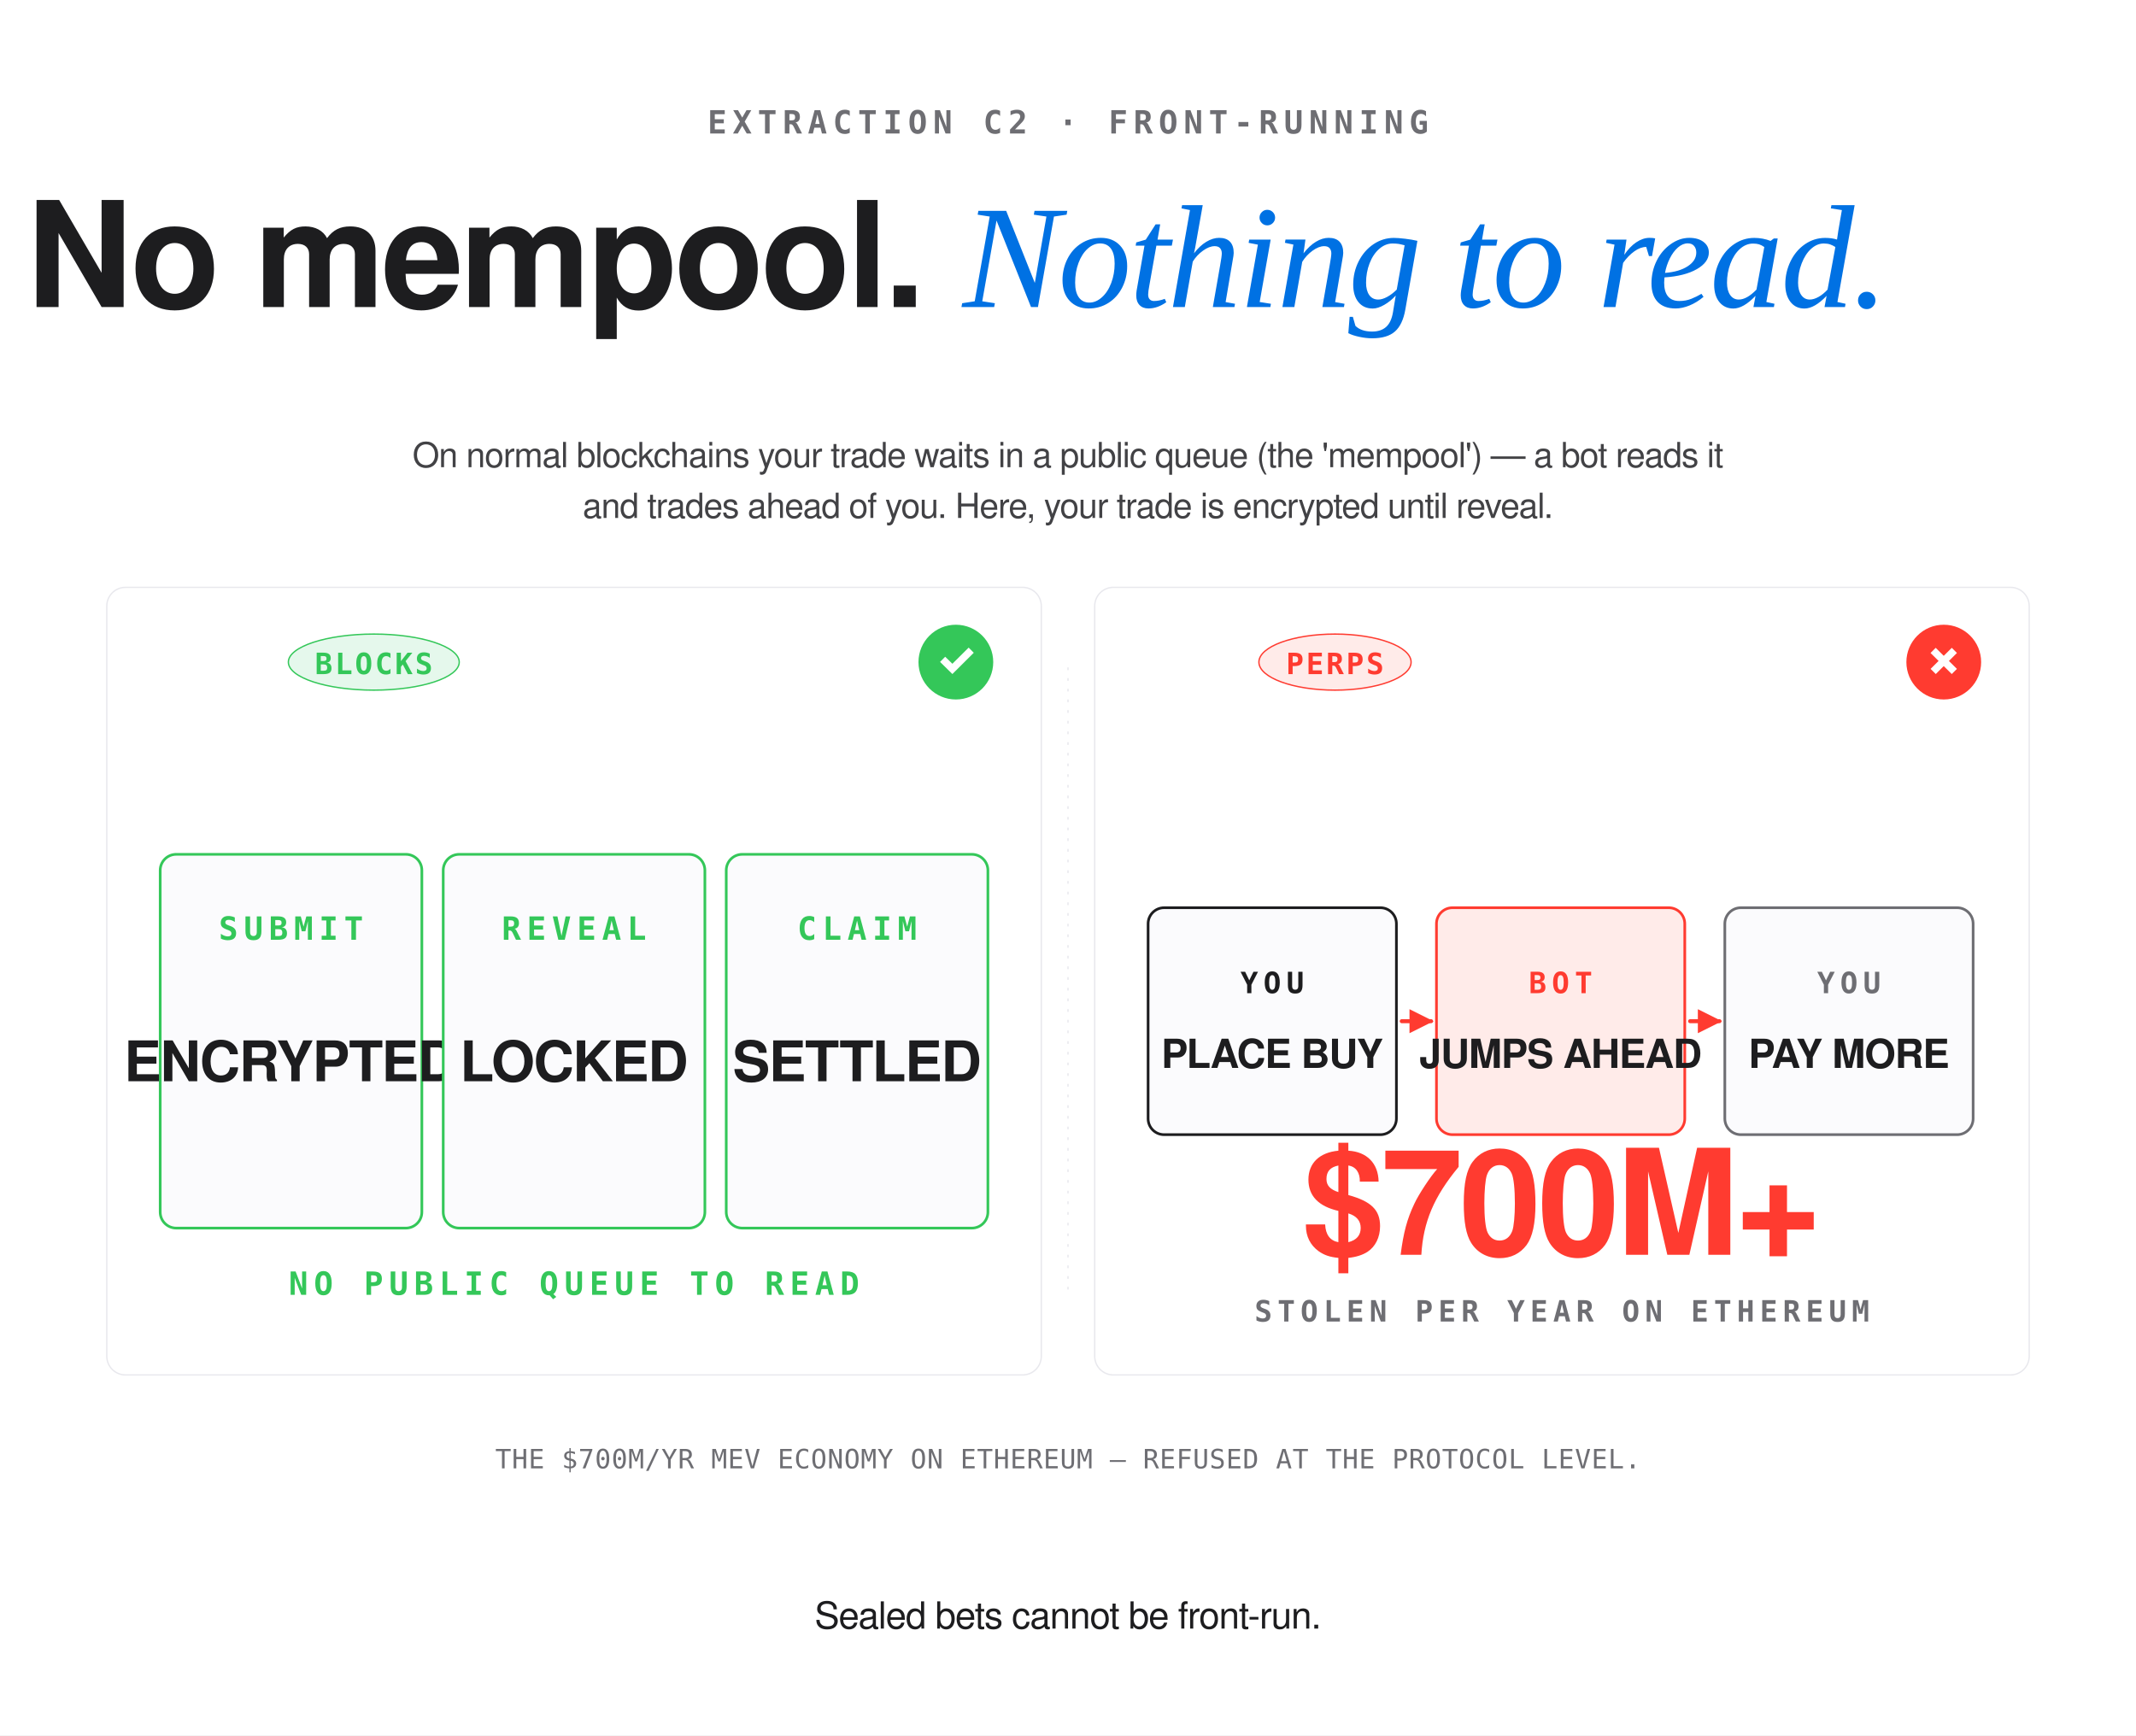
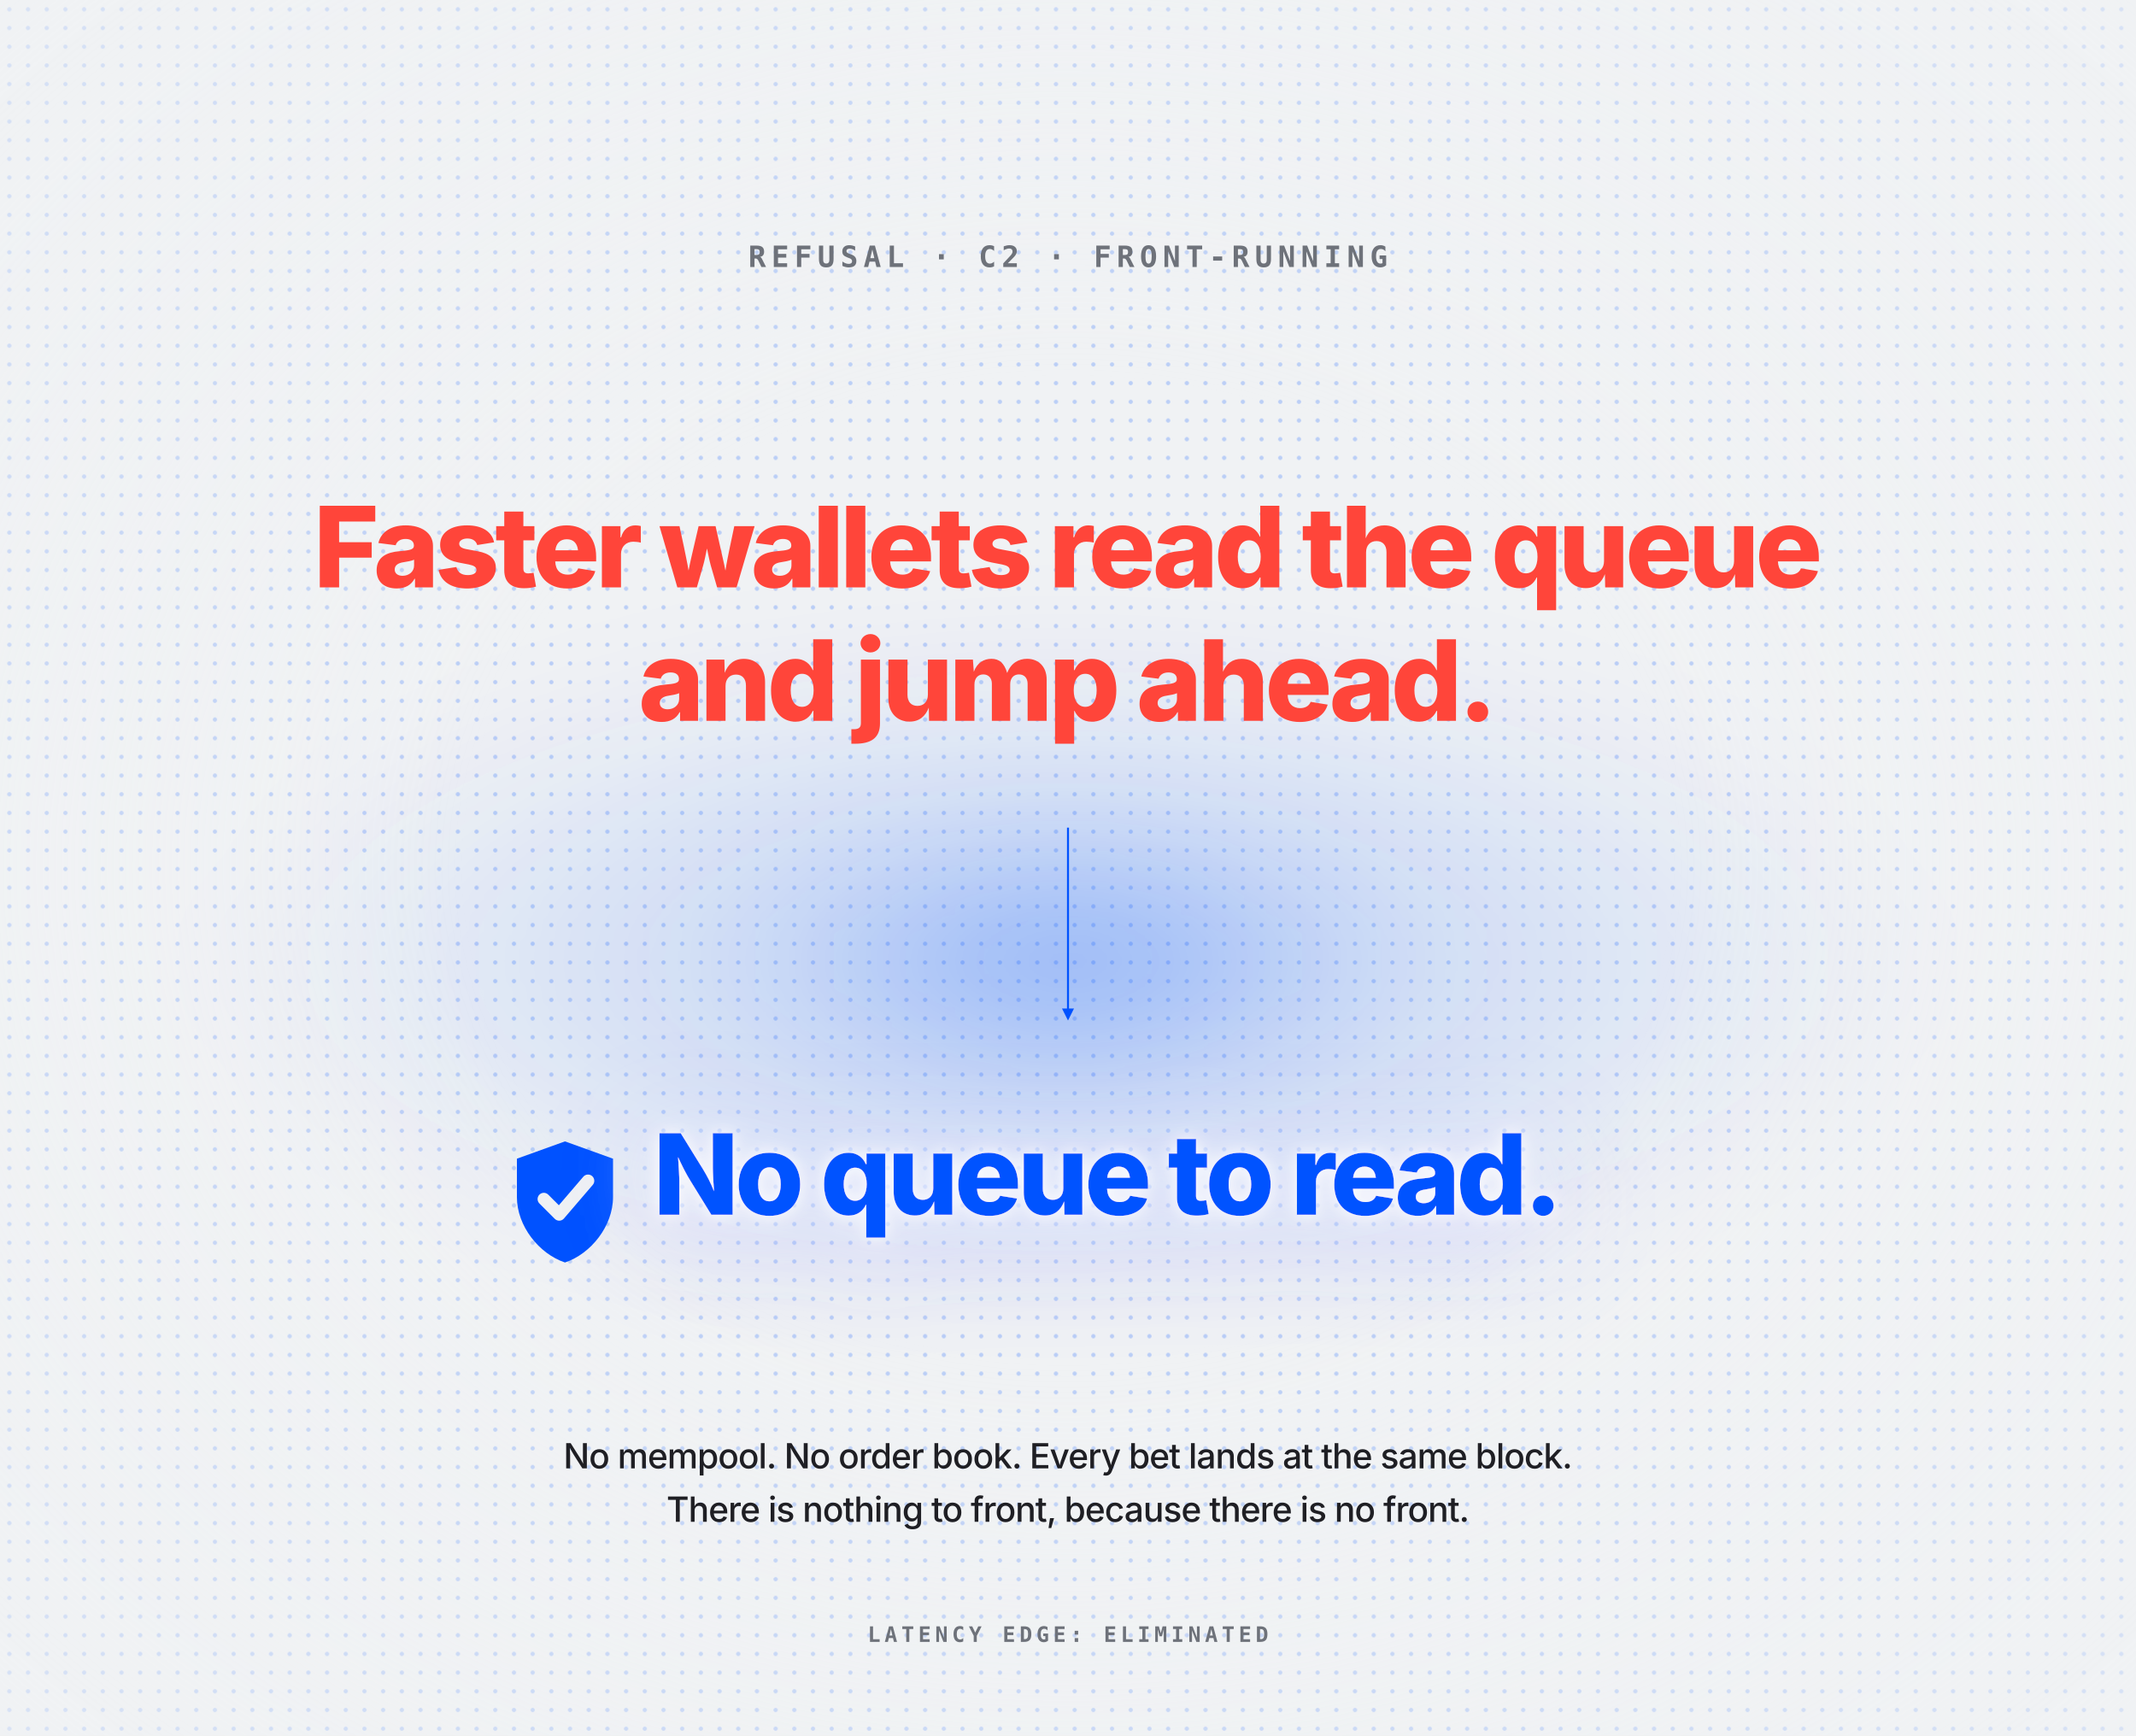
- <svg xmlns="http://www.w3.org/2000/svg" viewBox="0 0 1600 1300" width="1600" height="1300">
+ <svg xmlns="http://www.w3.org/2000/svg" viewBox="0 0 1600 1300" width="1600" height="1300" font-family="-apple-system, 'SF Pro Display', 'Helvetica Neue', sans-serif">
  <defs>
-     <marker id="arrInk" viewBox="0 0 10 10" refX="9" refY="5" markerWidth="6" markerHeight="6" orient="auto">
-       <path d="M 0 0 L 10 5 L 0 10 z" fill="#1D1D1F" />
+     <pattern id="dotgrid" x="0" y="0" width="14" height="14" patternUnits="userSpaceOnUse">
+       <circle cx="7" cy="7" r="1.6" fill="#0052FF" opacity="0.22" />
+     </pattern>
+     <radialGradient id="vignette" cx="50%" cy="50%" r="70%">
+       <stop offset="40%" stop-color="#F0F2F4" stop-opacity="0" />
+       <stop offset="100%" stop-color="#F0F2F4" stop-opacity="0.55" />
+     </radialGradient>
+     <radialGradient id="halo" cx="50%" cy="50%" r="50%">
+       <stop offset="0%" stop-color="#0052FF" stop-opacity="0.45" />
+       <stop offset="40%" stop-color="#0052FF" stop-opacity="0.14" />
+       <stop offset="100%" stop-color="#0052FF" stop-opacity="0" />
+     </radialGradient>
+     <filter id="haloBlur" x="-20%" y="-20%" width="140%" height="140%">
+       <feGaussianBlur stdDeviation="48" />
+     </filter>
+     <marker id="arrowBlue" viewBox="0 0 10 10" refX="5" refY="5" markerWidth="6" markerHeight="6" orient="auto-start-reverse">
+       <path d="M0 0 L10 5 L0 10 Z" fill="#0052FF" />
    </marker>
-     <marker id="arrBlue" viewBox="0 0 10 10" refX="9" refY="5" markerWidth="6" markerHeight="6" orient="auto">
-       <path d="M 0 0 L 10 5 L 0 10 z" fill="#0071E3" />
-     </marker>
-     <marker id="arrRed" viewBox="0 0 10 10" refX="9" refY="5" markerWidth="6" markerHeight="6" orient="auto">
-       <path d="M 0 0 L 10 5 L 0 10 z" fill="#FF3B30" />
-     </marker>
-     <marker id="arrGreen" viewBox="0 0 10 10" refX="9" refY="5" markerWidth="6" markerHeight="6" orient="auto">
-       <path d="M 0 0 L 10 5 L 0 10 z" fill="#34C759" />
-     </marker>
-     <marker id="arrInk3" viewBox="0 0 10 10" refX="9" refY="5" markerWidth="6" markerHeight="6" orient="auto">
-       <path d="M 0 0 L 10 5 L 0 10 z" fill="#6E6E73" />
-     </marker>
+     <style>
+       .bloom { filter: drop-shadow(0 0 6px rgba(255,255,255,0.95)) drop-shadow(0 0 24px rgba(255,255,255,0.55)) drop-shadow(0 8px 36px rgba(0,82,255,0.32)); }
+     </style>
  </defs>
-   <rect x="0" y="0" width="1600" height="1300" rx="0" fill="#FFFFFF" />
-   <text x="800" y="100" text-anchor="middle" style="font-family:'SF Mono', 'JetBrains Mono', ui-monospace, Menlo, monospace;font-size:24px;font-weight:700;fill:#6E6E73;letter-spacing:4.32px">EXTRACTION C2 · FRONT-RUNNING</text>
-   <text x="693" y="230" text-anchor="end" style="font-family:'SF Pro Display', 'Helvetica Neue', Helvetica, Arial, sans-serif;font-size:110px;font-weight:700;fill:#1D1D1F;letter-spacing:-2.42px">No mempool.</text>
-   <text x="721" y="230" text-anchor="start" style="font-family:'New York', 'Times New Roman', Georgia, serif;font-size:110px;font-weight:500;fill:#0071E3;font-style:italic;letter-spacing:-1.76px">Nothing to read.</text>
-   <text x="800" y="350" text-anchor="middle" style="font-family:'SF Pro Text', 'Helvetica Neue', Helvetica, Arial, sans-serif;font-size:26px;font-weight:500;fill:#424245;letter-spacing:-0.57px">On normal blockchains your trade waits in a public queue (the 'mempool') — a bot reads it</text>
-   <text x="800" y="388" text-anchor="middle" style="font-family:'SF Pro Text', 'Helvetica Neue', Helvetica, Arial, sans-serif;font-size:26px;font-weight:500;fill:#424245;letter-spacing:-0.57px">and trades ahead of you. Here, your trade is encrypted until reveal.</text>
-   <rect x="80" y="440" width="700" height="590" rx="14" fill="#FFFFFF" stroke="#E8E8ED" stroke-width="1" />
-   <rect x="216" y="475" width="128" height="42" rx="980" fill="#E5F8EC" stroke="#34C759" stroke-width="1" />
-   <text x="280" y="505" text-anchor="middle" style="font-family:'SF Mono', 'JetBrains Mono', ui-monospace, Menlo, monospace;font-size:22px;font-weight:700;fill:#34C759;letter-spacing:1.76px">BLOCKS</text>
-   <circle cx="716" cy="496" r="28" fill="#34C759" />
-   <text x="716" y="506" text-anchor="middle" style="font-family:'SF Pro Text', 'Helvetica Neue', Helvetica, Arial, sans-serif;font-size:34px;font-weight:800;fill:#FFFFFF">✓</text>
-   <rect x="820" y="440" width="700" height="590" rx="14" fill="#FFFFFF" stroke="#E8E8ED" stroke-width="1" />
-   <rect x="943" y="475" width="114" height="42" rx="980" fill="#FFEBE9" stroke="#FF3B30" stroke-width="1" />
-   <text x="1000" y="505" text-anchor="middle" style="font-family:'SF Mono', 'JetBrains Mono', ui-monospace, Menlo, monospace;font-size:22px;font-weight:700;fill:#FF3B30;letter-spacing:1.76px">PERPS</text>
-   <circle cx="1456" cy="496" r="28" fill="#FF3B30" />
-   <text x="1456" y="506" text-anchor="middle" style="font-family:'SF Pro Text', 'Helvetica Neue', Helvetica, Arial, sans-serif;font-size:34px;font-weight:800;fill:#FFFFFF">✗</text>
-   <rect x="120" y="640" width="196" height="280" rx="12" fill="#FBFBFD" stroke="#34C759" stroke-width="2" />
-   <text x="218" y="704" text-anchor="middle" style="font-family:'SF Mono', 'JetBrains Mono', ui-monospace, Menlo, monospace;font-size:24px;font-weight:700;fill:#34C759;letter-spacing:4.32px">SUBMIT</text>
-   <text x="218" y="810" text-anchor="middle" style="font-family:'SF Pro Display', 'Helvetica Neue', Helvetica, Arial, sans-serif;font-size:42px;font-weight:800;fill:#1D1D1F;letter-spacing:-0.92px">ENCRYPTED</text>
-   <rect x="332" y="640" width="196" height="280" rx="12" fill="#FBFBFD" stroke="#34C759" stroke-width="2" />
-   <text x="430" y="704" text-anchor="middle" style="font-family:'SF Mono', 'JetBrains Mono', ui-monospace, Menlo, monospace;font-size:24px;font-weight:700;fill:#34C759;letter-spacing:4.32px">REVEAL</text>
-   <text x="430" y="810" text-anchor="middle" style="font-family:'SF Pro Display', 'Helvetica Neue', Helvetica, Arial, sans-serif;font-size:42px;font-weight:800;fill:#1D1D1F;letter-spacing:-0.92px">LOCKED</text>
-   <rect x="544" y="640" width="196" height="280" rx="12" fill="#FBFBFD" stroke="#34C759" stroke-width="2" />
-   <text x="642" y="704" text-anchor="middle" style="font-family:'SF Mono', 'JetBrains Mono', ui-monospace, Menlo, monospace;font-size:24px;font-weight:700;fill:#34C759;letter-spacing:4.32px">CLAIM</text>
-   <text x="642" y="810" text-anchor="middle" style="font-family:'SF Pro Display', 'Helvetica Neue', Helvetica, Arial, sans-serif;font-size:42px;font-weight:800;fill:#1D1D1F;letter-spacing:-0.92px">SETTLED</text>
-   <text x="430" y="970" text-anchor="middle" style="font-family:'SF Mono', 'JetBrains Mono', ui-monospace, Menlo, monospace;font-size:24px;font-weight:800;fill:#34C759;letter-spacing:4.32px">NO PUBLIC QUEUE TO READ</text>
-   <rect x="860" y="680" width="186" height="170" rx="12" fill="#FBFBFD" stroke="#1D1D1F" stroke-width="2" />
-   <text x="953" y="744" text-anchor="middle" style="font-family:'SF Mono', 'JetBrains Mono', ui-monospace, Menlo, monospace;font-size:22px;font-weight:800;fill:#1D1D1F;letter-spacing:3.96px">YOU</text>
-   <text x="953" y="800" text-anchor="middle" style="font-family:'SF Pro Display', 'Helvetica Neue', Helvetica, Arial, sans-serif;font-size:30px;font-weight:800;fill:#1D1D1F;letter-spacing:-0.66px">PLACE BUY</text>
-   <rect x="1076" y="680" width="186" height="170" rx="12" fill="#FFEBE9" stroke="#FF3B30" stroke-width="2" />
-   <text x="1169" y="744" text-anchor="middle" style="font-family:'SF Mono', 'JetBrains Mono', ui-monospace, Menlo, monospace;font-size:22px;font-weight:800;fill:#FF3B30;letter-spacing:3.96px">BOT</text>
-   <text x="1169" y="800" text-anchor="middle" style="font-family:'SF Pro Display', 'Helvetica Neue', Helvetica, Arial, sans-serif;font-size:30px;font-weight:800;fill:#1D1D1F;letter-spacing:-0.66px">JUMPS AHEAD</text>
-   <rect x="1292" y="680" width="186" height="170" rx="12" fill="#FBFBFD" stroke="#6E6E73" stroke-width="2" />
-   <text x="1385" y="744" text-anchor="middle" style="font-family:'SF Mono', 'JetBrains Mono', ui-monospace, Menlo, monospace;font-size:22px;font-weight:800;fill:#6E6E73;letter-spacing:3.96px">YOU</text>
-   <text x="1385" y="800" text-anchor="middle" style="font-family:'SF Pro Display', 'Helvetica Neue', Helvetica, Arial, sans-serif;font-size:30px;font-weight:800;fill:#1D1D1F;letter-spacing:-0.66px">PAY MORE</text>
-   <path d="M 1050 765 L 1072 765" fill="none" stroke="#FF3B30" stroke-width="3" stroke-linecap="round" stroke-linejoin="round" marker-end="url(#arrRed)" />
-   <path d="M 1266 765 L 1288 765" fill="none" stroke="#FF3B30" stroke-width="3" stroke-linecap="round" stroke-linejoin="round" marker-end="url(#arrRed)" />
-   <text x="1170" y="940" text-anchor="middle" style="font-family:'SF Pro Display', 'Helvetica Neue', Helvetica, Arial, sans-serif;font-size:110px;font-weight:800;fill:#FF3B30;letter-spacing:-2.42px">$700M+</text>
-   <text x="1170" y="990" text-anchor="middle" style="font-family:'SF Mono', 'JetBrains Mono', ui-monospace, Menlo, monospace;font-size:22px;font-weight:700;fill:#6E6E73;letter-spacing:3.96px">STOLEN PER YEAR ON ETHEREUM</text>
-   <line x1="800" y1="500" x2="800" y2="970" stroke="#E8E8ED" stroke-width="1" stroke-dasharray="2 6" />
-   <text x="800" y="1100" text-anchor="middle" style="font-family:'SF Mono', 'JetBrains Mono', ui-monospace, Menlo, monospace;font-size:20px;font-weight:500;fill:#6E6E73;letter-spacing:0.4px">THE $700M/YR MEV ECONOMY ON ETHEREUM — REFUSED AT THE PROTOCOL LEVEL.</text>
-   <text x="800" y="1220" text-anchor="middle" style="font-family:'SF Pro Text', 'Helvetica Neue', Helvetica, Arial, sans-serif;font-size:28px;font-weight:500;fill:#1D1D1F;letter-spacing:-0.62px">Sealed bets cannot be front-run.</text>
+   <rect x="0" y="0" width="1600" height="1300" fill="#F0F2F4" />
+   <rect x="0" y="0" width="1600" height="1300" fill="url(#dotgrid)" />
+   <ellipse cx="800" cy="720" rx="640" ry="240" fill="url(#halo)" filter="url(#haloBlur)" />
+   <rect x="0" y="0" width="1600" height="1300" fill="url(#vignette)" />
+   <text x="800" y="200" text-anchor="middle" font-family="'SF Mono', ui-monospace, Menlo, monospace" font-size="22" font-weight="700" letter-spacing="4" fill="#6E727A">REFUSAL · C2 · FRONT-RUNNING</text>
+   <text x="800" y="440" text-anchor="middle" font-size="84" font-weight="800" letter-spacing="-3.2" fill="#FF453A">Faster wallets read the queue</text>
+   <text x="800" y="540" text-anchor="middle" font-size="84" font-weight="800" letter-spacing="-3.2" fill="#FF453A">and jump ahead.</text>
+   <line x1="800" y1="620" x2="800" y2="760" stroke="#0052FF" stroke-width="1.5" marker-end="url(#arrowBlue)" />
+   <g transform="translate(380, 850) scale(3.6)">
+     <path d="M12 1.4 L22 5 L22 13 C22 19 17.4 24.8 12 26.6 C6.6 24.8 2 19 2 13 L2 5 Z" fill="#0052FF" />
+     <path d="M7.6 13.4 L10.8 16.6 L16.8 9.6" stroke="#F0F2F4" stroke-width="2.6" fill="none" stroke-linecap="round" stroke-linejoin="round" />
+   </g>
+   <text x="830" y="910" text-anchor="middle" font-size="84" font-weight="800" letter-spacing="-3.2" fill="#0052FF" class="bloom">No queue to read.</text>
+   <text x="800" y="1100" text-anchor="middle" font-size="26" font-weight="500" letter-spacing="-0.58" fill="#1F1F24">No mempool. No order book. Every bet lands at the same block.</text>
+   <text x="800" y="1140" text-anchor="middle" font-size="26" font-weight="500" letter-spacing="-0.58" fill="#1F1F24">There is nothing to front, because there is no front.</text>
+   <text x="800" y="1230" text-anchor="middle" font-family="'SF Mono', monospace" font-size="16" font-weight="700" letter-spacing="3" fill="#6E727A">LATENCY EDGE: ELIMINATED</text>
</svg>
